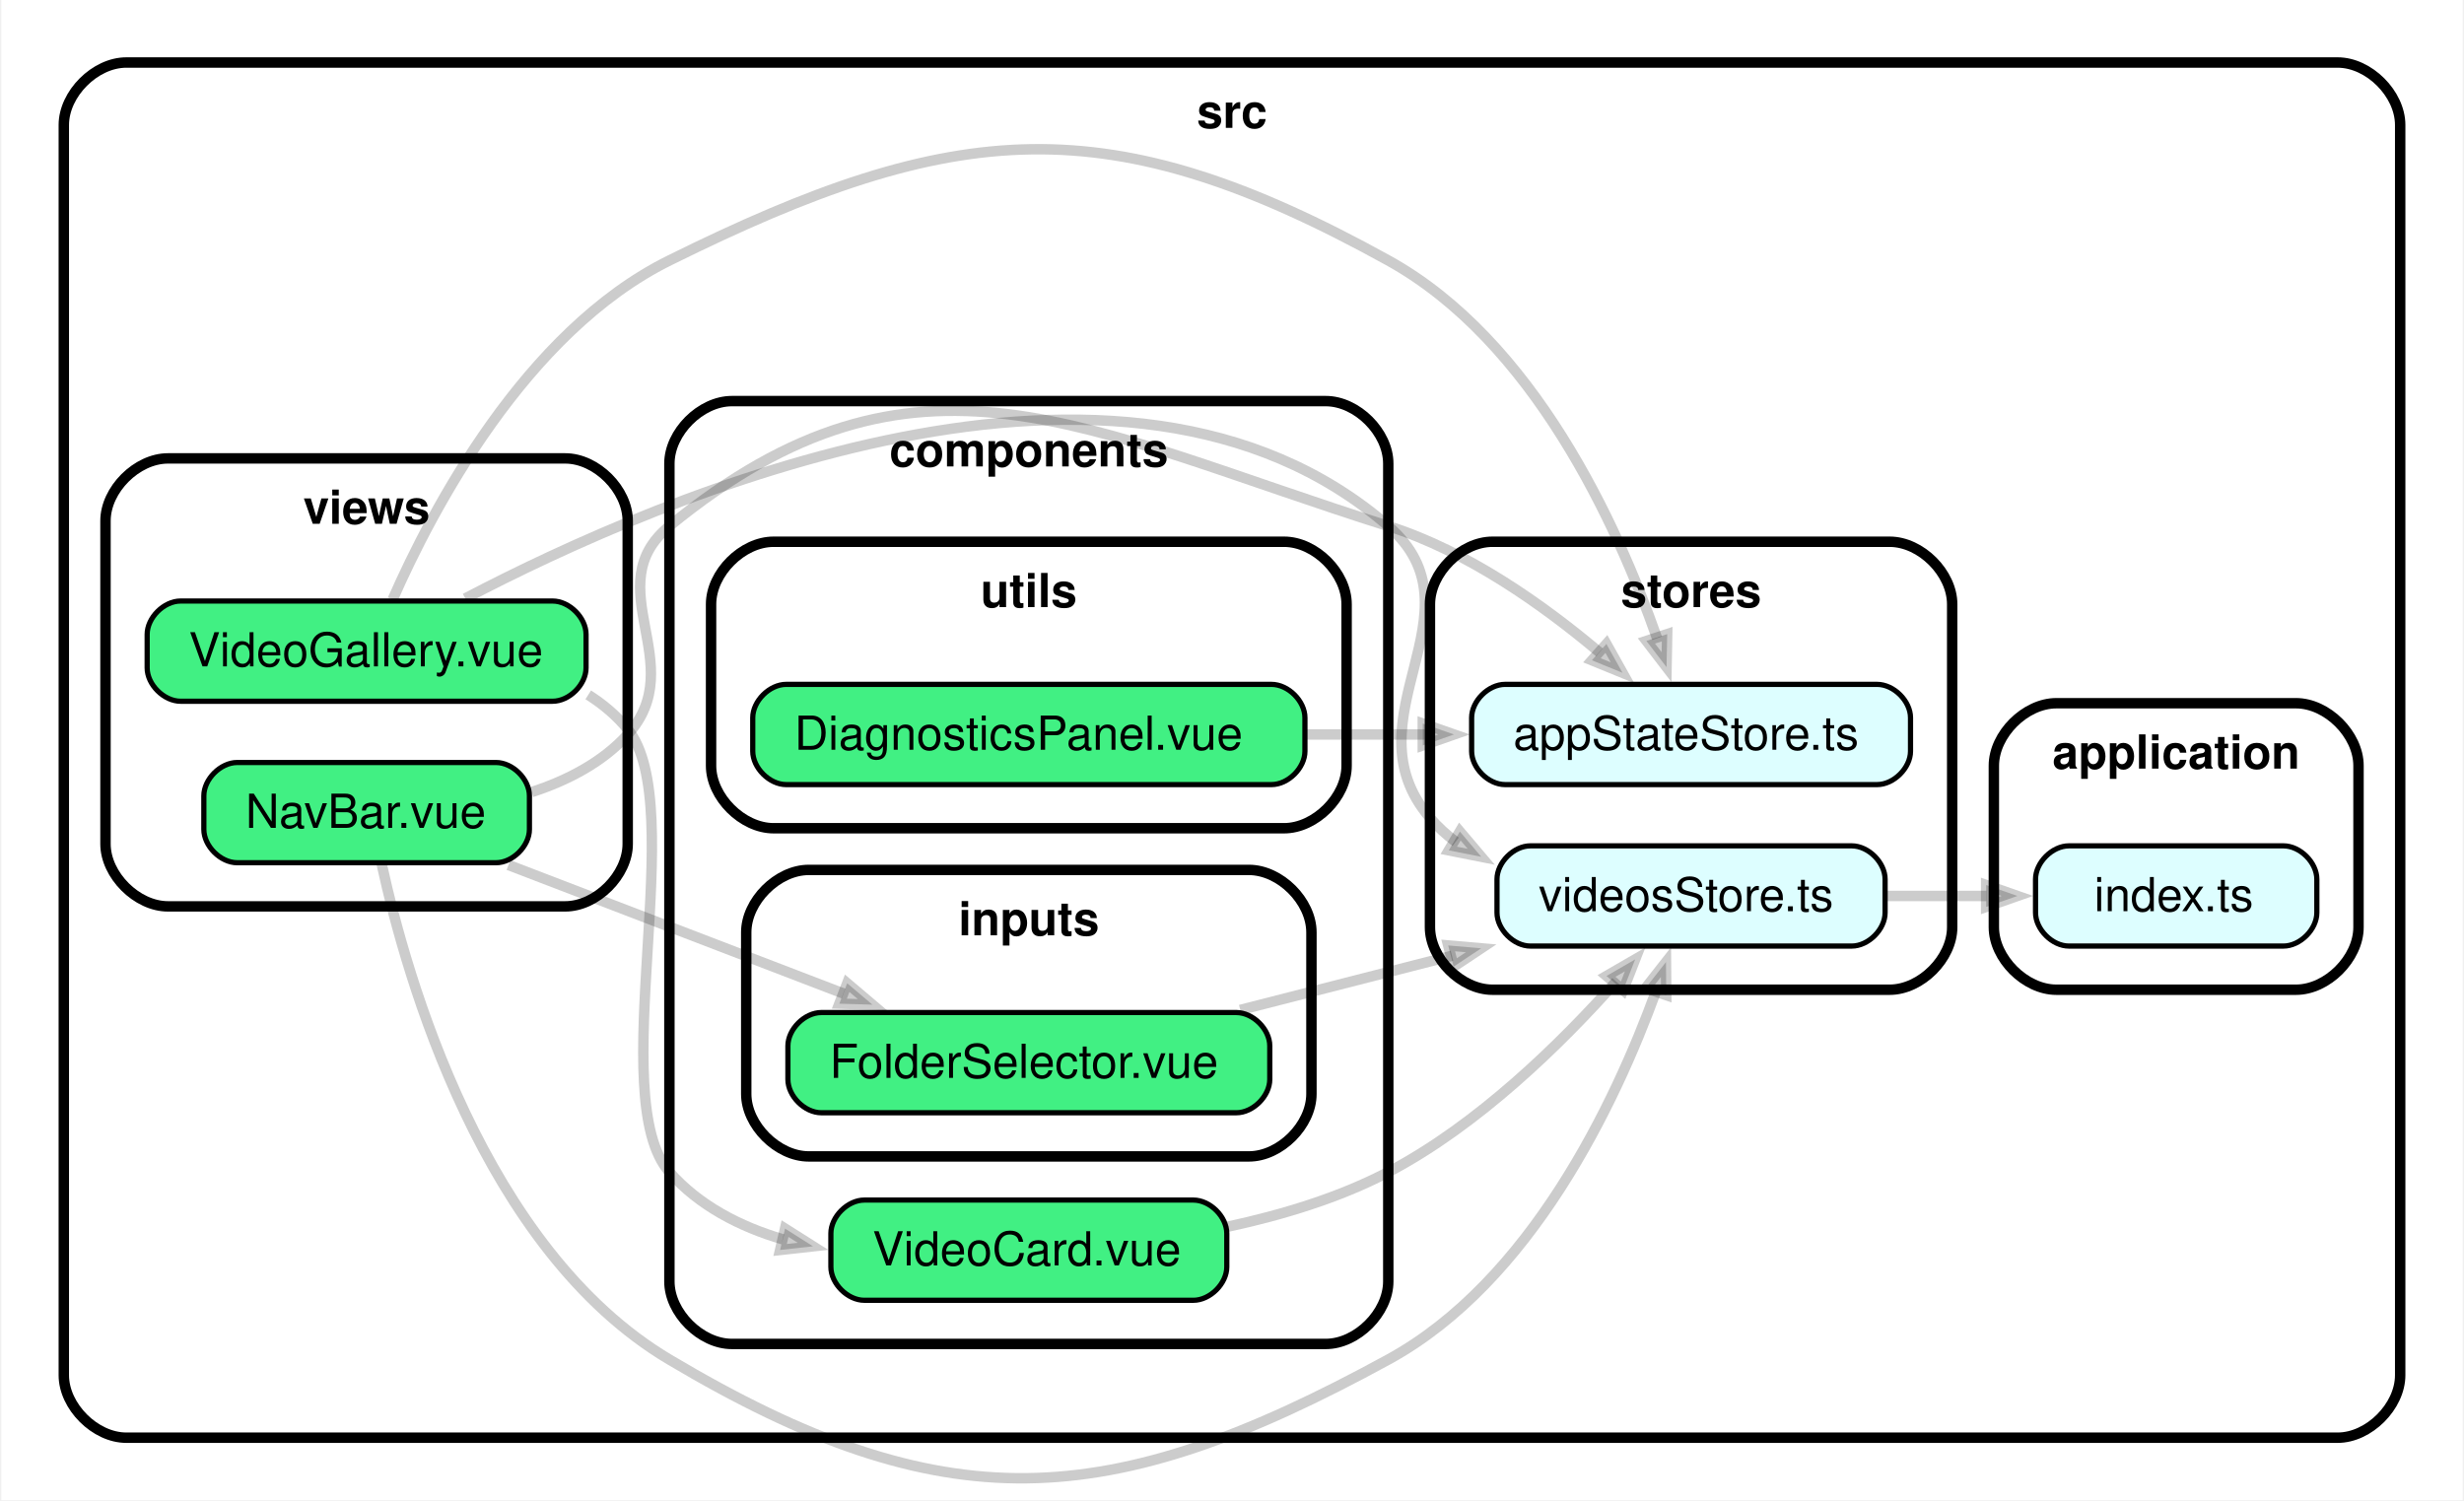
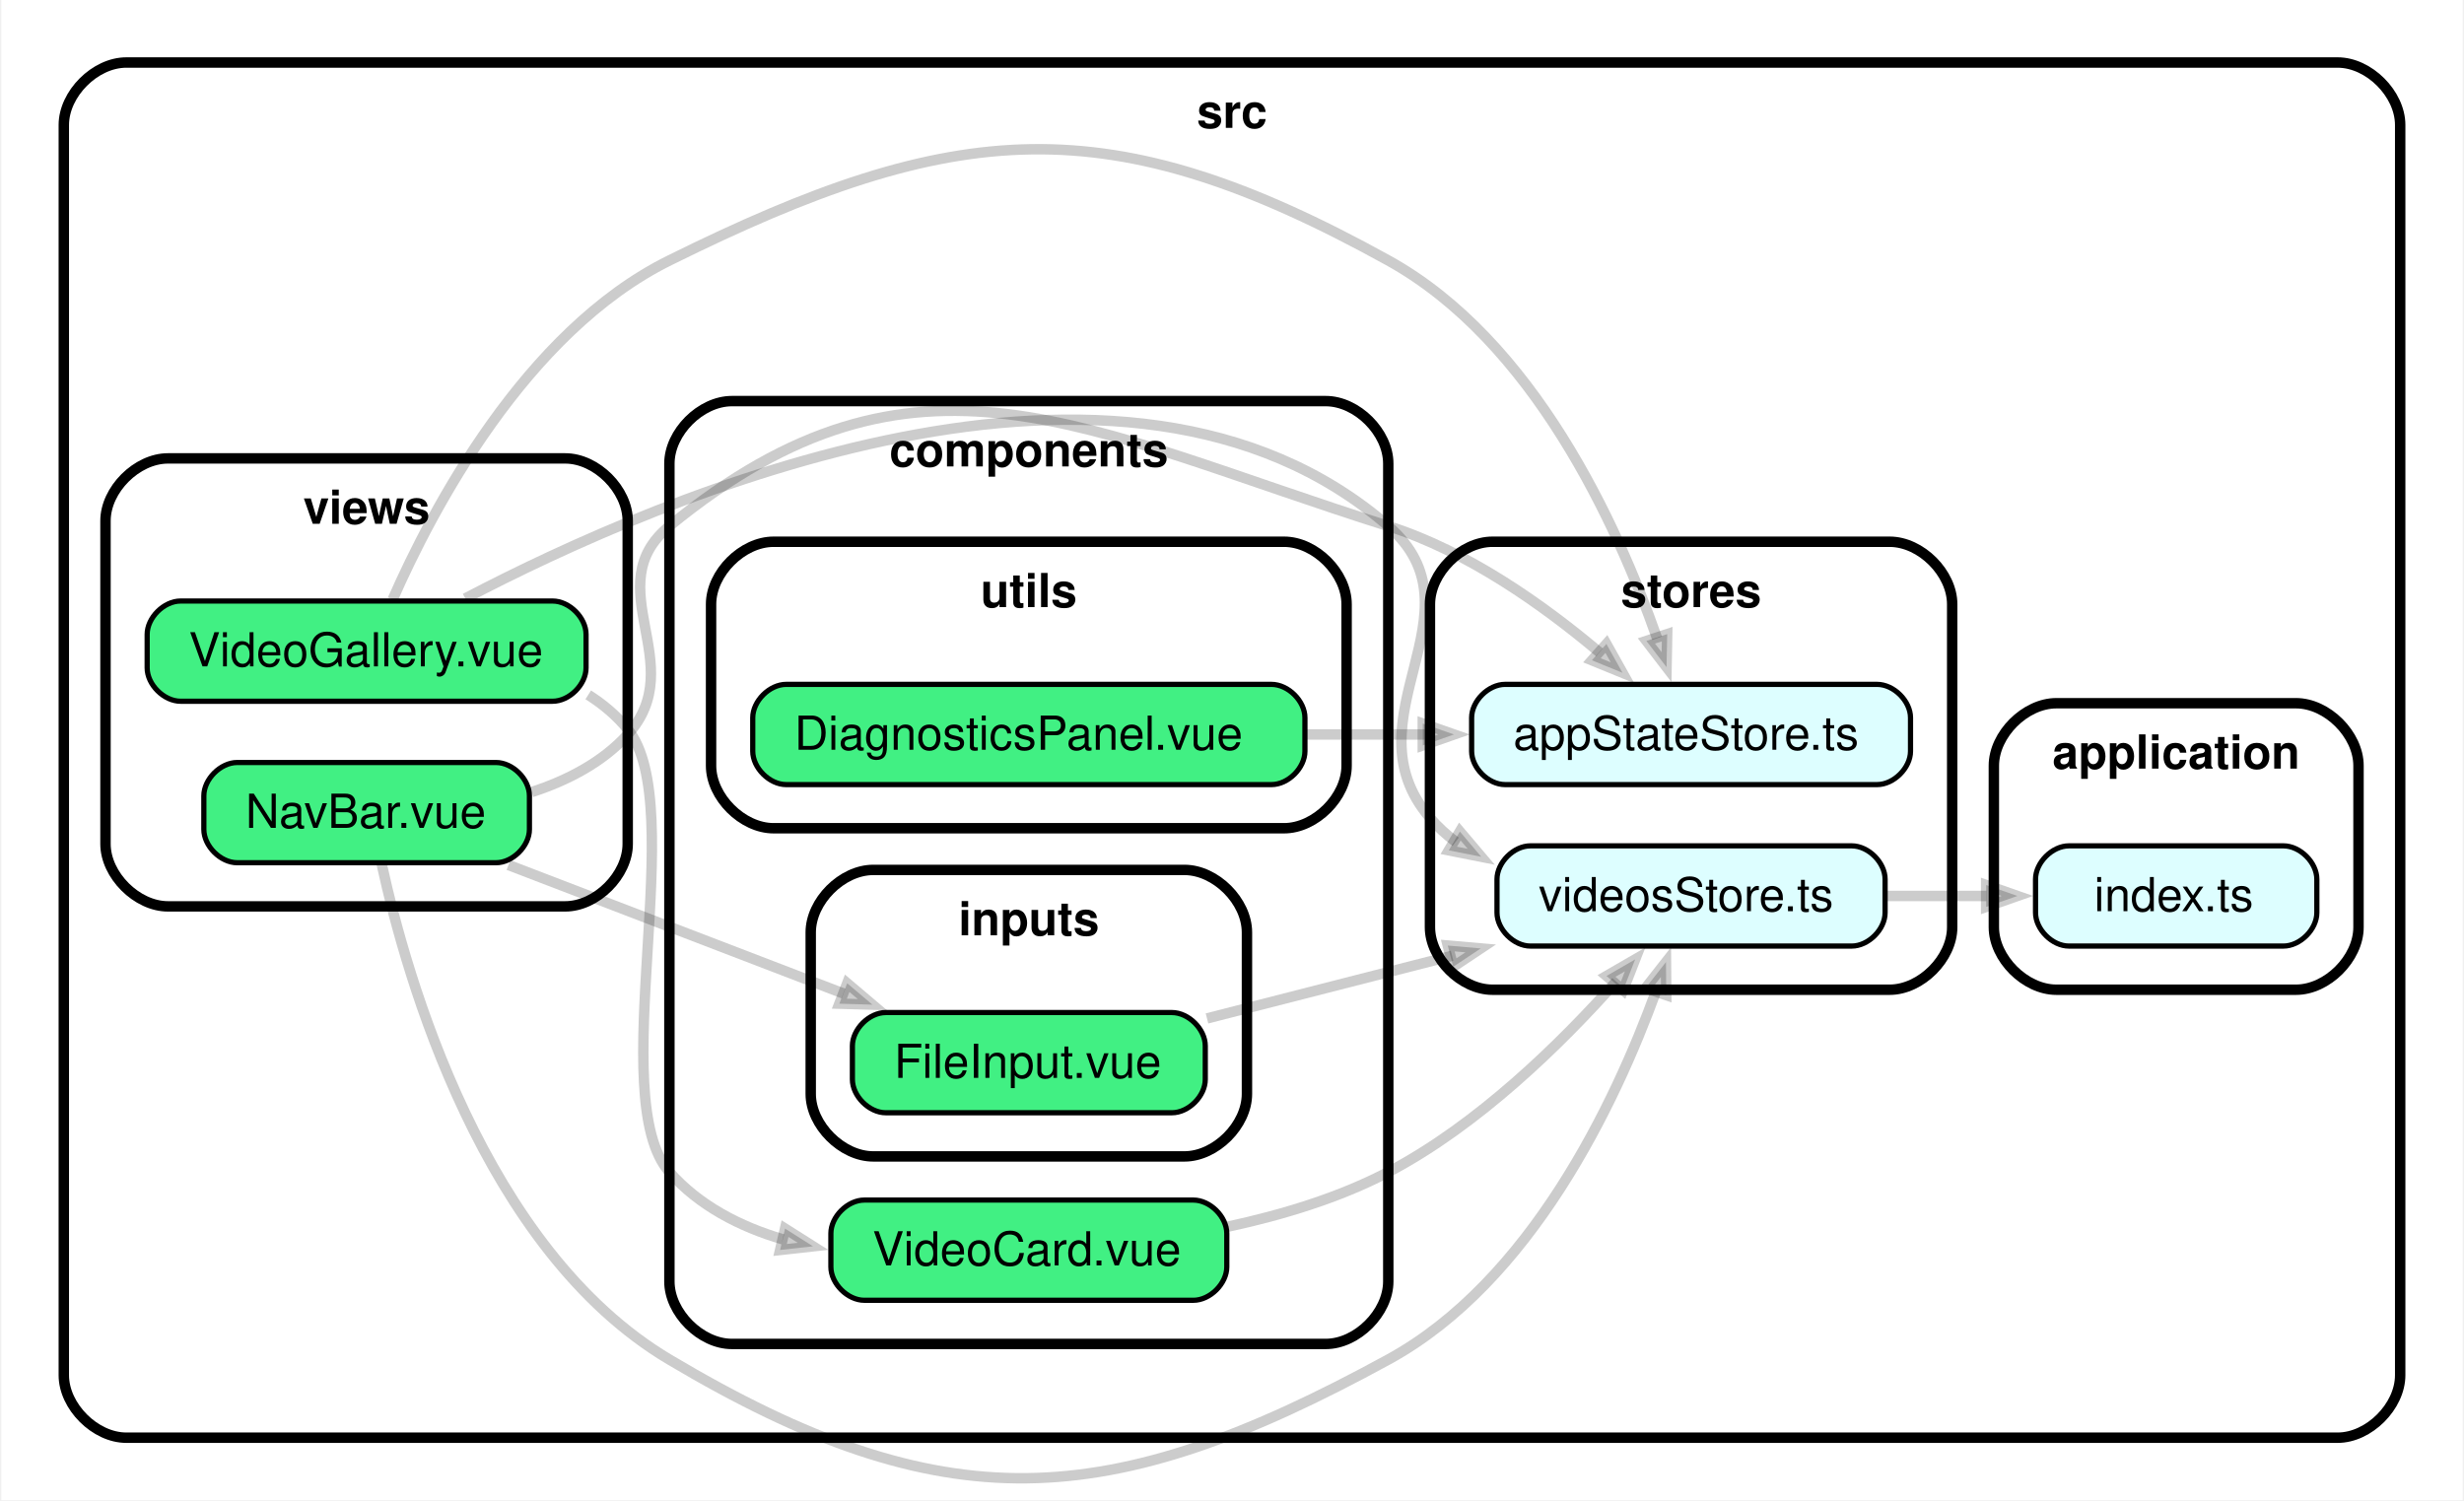
<svg xmlns="http://www.w3.org/2000/svg" xmlns:xlink="http://www.w3.org/1999/xlink" width="473pt" height="288pt" viewBox="0.00 0.00 472.50 288.00">
  <g id="graph0" class="graph" transform="scale(1 1) rotate(0) translate(4 284)">
    <polygon fill="white" stroke="none" points="-4,4 -4,-284 468.5,-284 468.5,4 -4,4" />
    <g id="clust1" class="cluster">
      <path fill="#ffffff" stroke="black" stroke-width="2" d="M20,-8C20,-8 444.5,-8 444.5,-8 450.5,-8 456.5,-14 456.5,-20 456.5,-20 456.5,-260 456.5,-260 456.5,-266 450.5,-272 444.5,-272 444.5,-272 20,-272 20,-272 14,-272 8,-266 8,-260 8,-260 8,-20 8,-20 8,-14 14,-8 20,-8" />
      <text text-anchor="middle" x="232.25" y="-259.45" font-family="Helvetica,sans-Serif" font-weight="bold" font-size="9.00">src</text>
    </g>
    <g id="clust2" class="cluster">
      <path fill="#ffffff" stroke="black" stroke-width="2" d="M390.5,-94C390.5,-94 436.5,-94 436.5,-94 442.5,-94 448.5,-100 448.5,-106 448.5,-106 448.5,-137 448.5,-137 448.5,-143 442.5,-149 436.5,-149 436.5,-149 390.5,-149 390.5,-149 384.5,-149 378.5,-143 378.5,-137 378.5,-137 378.5,-106 378.5,-106 378.5,-100 384.5,-94 390.5,-94" />
      <text text-anchor="middle" x="413.5" y="-136.45" font-family="Helvetica,sans-Serif" font-weight="bold" font-size="9.00">application</text>
    </g>
-     <g id="clust6" class="cluster">
-       <path fill="#ffffff" stroke="black" stroke-width="2" d="M282.25,-94C282.25,-94 358.5,-94 358.5,-94 364.5,-94 370.5,-100 370.5,-106 370.5,-106 370.5,-168 370.5,-168 370.5,-174 364.5,-180 358.5,-180 358.5,-180 282.25,-180 282.25,-180 276.25,-180 270.25,-174 270.25,-168 270.25,-168 270.25,-106 270.25,-106 270.25,-100 276.25,-94 282.25,-94" />
-       <text text-anchor="middle" x="320.38" y="-167.45" font-family="Helvetica,sans-Serif" font-weight="bold" font-size="9.00">stores</text>
-     </g>
    <g id="clust3" class="cluster">
      <path fill="#ffffff" stroke="black" stroke-width="2" d="M136.25,-26C136.25,-26 250.25,-26 250.25,-26 256.25,-26 262.25,-32 262.25,-38 262.25,-38 262.25,-195 262.25,-195 262.25,-201 256.25,-207 250.25,-207 250.25,-207 136.25,-207 136.25,-207 130.25,-207 124.25,-201 124.25,-195 124.25,-195 124.25,-38 124.25,-38 124.25,-32 130.25,-26 136.25,-26" />
      <text text-anchor="middle" x="193.25" y="-194.45" font-family="Helvetica,sans-Serif" font-weight="bold" font-size="9.00">components</text>
    </g>
    <g id="clust5" class="cluster">
      <path fill="#ffffff" stroke="black" stroke-width="2" d="M144.25,-125C144.25,-125 242.25,-125 242.25,-125 248.25,-125 254.25,-131 254.25,-137 254.25,-137 254.25,-168 254.25,-168 254.25,-174 248.25,-180 242.25,-180 242.25,-180 144.25,-180 144.25,-180 138.25,-180 132.25,-174 132.25,-168 132.25,-168 132.25,-137 132.25,-137 132.25,-131 138.25,-125 144.25,-125" />
      <text text-anchor="middle" x="193.25" y="-167.45" font-family="Helvetica,sans-Serif" font-weight="bold" font-size="9.00">utils</text>
    </g>
    <g id="clust4" class="cluster">
-       <path fill="#ffffff" stroke="black" stroke-width="2" d="M151,-62C151,-62 235.5,-62 235.5,-62 241.5,-62 247.5,-68 247.5,-74 247.5,-74 247.5,-105 247.5,-105 247.5,-111 241.5,-117 235.5,-117 235.5,-117 151,-117 151,-117 145,-117 139,-111 139,-105 139,-105 139,-74 139,-74 139,-68 145,-62 151,-62" />
+       <path fill="#ffffff" stroke="black" stroke-width="2" d="M163.38,-62C163.38,-62 223.12,-62 223.12,-62 229.12,-62 235.12,-68 235.12,-74 235.12,-74 235.12,-105 235.12,-105 235.12,-111 229.12,-117 223.12,-117 223.12,-117 163.38,-117 163.38,-117 157.38,-117 151.38,-111 151.38,-105 151.38,-105 151.38,-74 151.38,-74 151.38,-68 157.38,-62 163.38,-62" />
      <text text-anchor="middle" x="193.25" y="-104.45" font-family="Helvetica,sans-Serif" font-weight="bold" font-size="9.00">inputs</text>
    </g>
    <g id="clust7" class="cluster">
      <path fill="#ffffff" stroke="black" stroke-width="2" d="M28,-110C28,-110 104.25,-110 104.25,-110 110.25,-110 116.25,-116 116.25,-122 116.25,-122 116.25,-184 116.25,-184 116.25,-190 110.25,-196 104.25,-196 104.25,-196 28,-196 28,-196 22,-196 16,-190 16,-184 16,-184 16,-122 16,-122 16,-116 22,-110 28,-110" />
      <text text-anchor="middle" x="66.12" y="-183.45" font-family="Helvetica,sans-Serif" font-weight="bold" font-size="9.00">views</text>
+     </g>
+     <g id="clust6" class="cluster">
+       <path fill="#ffffff" stroke="black" stroke-width="2" d="M282.25,-94C282.25,-94 358.5,-94 358.5,-94 364.5,-94 370.5,-100 370.5,-106 370.5,-106 370.5,-168 370.5,-168 370.5,-174 364.5,-180 358.5,-180 358.5,-180 282.25,-180 282.25,-180 276.25,-180 270.25,-174 270.25,-168 270.25,-168 270.25,-106 270.25,-106 270.25,-100 276.25,-94 282.25,-94" />
+       <text text-anchor="middle" x="320.38" y="-167.45" font-family="Helvetica,sans-Serif" font-weight="bold" font-size="9.00">stores</text>
    </g>
    <g id="node1" class="node">
      <g id="a_node1">
        <a xlink:href="src/application/index.ts" xlink:title="index.ts">
          <path fill="#ddfeff" stroke="black" d="M434.08,-121.62C434.08,-121.62 392.92,-121.62 392.92,-121.62 389.71,-121.62 386.5,-118.42 386.5,-115.21 386.5,-115.21 386.5,-108.79 386.5,-108.79 386.5,-105.58 389.71,-102.38 392.92,-102.38 392.92,-102.38 434.08,-102.38 434.08,-102.38 437.29,-102.38 440.5,-105.58 440.5,-108.79 440.5,-108.79 440.5,-115.21 440.5,-115.21 440.5,-118.42 437.29,-121.62 434.08,-121.62" />
          <text text-anchor="start" x="397.75" y="-109.08" font-family="Helvetica,sans-Serif" font-size="9.00">index.ts</text>
        </a>
      </g>
    </g>
    <g id="node2" class="node">
      <g id="a_node2">
        <a xlink:href="src/components/VideoCard.vue" xlink:title="VideoCard.vue">
          <path fill="#41f083" stroke="black" d="M224.83,-53.62C224.83,-53.62 161.67,-53.62 161.67,-53.62 158.46,-53.62 155.25,-50.42 155.25,-47.21 155.25,-47.21 155.25,-40.79 155.25,-40.79 155.25,-37.58 158.46,-34.38 161.67,-34.38 161.67,-34.38 224.83,-34.38 224.83,-34.38 228.04,-34.38 231.25,-37.58 231.25,-40.79 231.25,-40.79 231.25,-47.21 231.25,-47.21 231.25,-50.42 228.04,-53.62 224.83,-53.62" />
          <text text-anchor="start" x="163.25" y="-41.08" font-family="Helvetica,sans-Serif" font-size="9.00">VideoCard.vue</text>
        </a>
      </g>
    </g>
    <g id="node3" class="node">
      <g id="a_node3">
        <a xlink:href="src/stores/videosStore.ts" xlink:title="videosStore.ts">
          <path fill="#ddfeff" stroke="black" d="M351.21,-121.62C351.21,-121.62 289.54,-121.62 289.54,-121.62 286.33,-121.62 283.12,-118.42 283.12,-115.21 283.12,-115.21 283.12,-108.79 283.12,-108.79 283.12,-105.58 286.33,-102.38 289.54,-102.38 289.54,-102.38 351.21,-102.38 351.21,-102.38 354.42,-102.38 357.62,-105.58 357.62,-108.79 357.62,-108.79 357.62,-115.21 357.62,-115.21 357.62,-118.42 354.42,-121.62 351.21,-121.62" />
          <text text-anchor="start" x="291.12" y="-109.08" font-family="Helvetica,sans-Serif" font-size="9.00">videosStore.ts</text>
        </a>
      </g>
    </g>
    <g id="edge1" class="edge">
      <path fill="none" stroke="#000000" stroke-width="2" stroke-opacity="0.2" d="M231.49,-48.52C241.85,-50.75 252.83,-54.06 262.25,-59 279.48,-68.03 295.38,-83.63 306,-95.58" />
      <polygon fill="#000000" fill-opacity="0.2" stroke="#000000" stroke-width="2" stroke-opacity="0.2" points="304.14,-96.64 309.64,-99.82 307.33,-93.9 304.14,-96.64" />
    </g>
    <g id="edge4" class="edge">
      <path fill="none" stroke="#000000" stroke-width="2" stroke-opacity="0.2" d="M357.91,-112C364.23,-112 370.8,-112 377.09,-112" />
      <polygon fill="#000000" fill-opacity="0.2" stroke="#000000" stroke-width="2" stroke-opacity="0.2" points="377.02,-114.1 383.02,-112 377.02,-109.9 377.02,-114.1" />
    </g>
    <g id="node4" class="node">
      <g id="a_node4">
-         <a xlink:href="src/components/inputs/FolderSelector.vue" xlink:title="FolderSelector.vue">
-           <path fill="#41f083" stroke="black" d="M233.08,-89.62C233.08,-89.62 153.42,-89.62 153.42,-89.62 150.21,-89.62 147,-86.42 147,-83.21 147,-83.21 147,-76.79 147,-76.79 147,-73.58 150.21,-70.38 153.42,-70.38 153.42,-70.38 233.08,-70.38 233.08,-70.38 236.29,-70.38 239.5,-73.58 239.5,-76.79 239.5,-76.79 239.5,-83.21 239.5,-83.21 239.5,-86.42 236.29,-89.62 233.08,-89.62" />
-           <text text-anchor="start" x="155" y="-77.08" font-family="Helvetica,sans-Serif" font-size="9.00">FolderSelector.vue</text>
+         <a xlink:href="src/components/inputs/FileInput.vue" xlink:title="FileInput.vue">
+           <path fill="#41f083" stroke="black" d="M220.71,-89.62C220.71,-89.62 165.79,-89.62 165.79,-89.62 162.58,-89.62 159.38,-86.42 159.38,-83.21 159.38,-83.21 159.38,-76.79 159.38,-76.79 159.38,-73.58 162.58,-70.38 165.79,-70.38 165.79,-70.38 220.71,-70.38 220.71,-70.38 223.92,-70.38 227.12,-73.58 227.12,-76.79 227.12,-76.79 227.12,-83.21 227.12,-83.21 227.12,-86.42 223.92,-89.62 220.71,-89.62" />
+           <text text-anchor="start" x="167.38" y="-77.08" font-family="Helvetica,sans-Serif" font-size="9.00">FileInput.vue</text>
        </a>
      </g>
    </g>
    <g id="edge2" class="edge">
-       <path fill="none" stroke="#000000" stroke-width="2" stroke-opacity="0.2" d="M233.84,-90.12C246.76,-93.43 261.2,-97.12 274.48,-100.52" />
-       <polygon fill="#000000" fill-opacity="0.2" stroke="#000000" stroke-width="2" stroke-opacity="0.2" points="273.75,-102.5 280.08,-101.95 274.79,-98.43 273.75,-102.5" />
+       <path fill="none" stroke="#000000" stroke-width="2" stroke-opacity="0.2" d="M227.45,-88.49C241.87,-92.18 258.98,-96.55 274.5,-100.52" />
+       <polygon fill="#000000" fill-opacity="0.2" stroke="#000000" stroke-width="2" stroke-opacity="0.2" points="273.67,-102.48 280,-101.93 274.71,-98.41 273.67,-102.48" />
    </g>
    <g id="node5" class="node">
      <g id="a_node5">
        <a xlink:href="src/components/utils/DiagnosticsPanel.vue" xlink:title="DiagnosticsPanel.vue">
          <path fill="#41f083" stroke="black" d="M239.83,-152.62C239.83,-152.62 146.67,-152.62 146.67,-152.62 143.46,-152.62 140.25,-149.42 140.25,-146.21 140.25,-146.21 140.25,-139.79 140.25,-139.79 140.25,-136.58 143.46,-133.38 146.67,-133.38 146.67,-133.38 239.83,-133.38 239.83,-133.38 243.04,-133.38 246.25,-136.58 246.25,-139.79 246.25,-139.79 246.25,-146.21 246.25,-146.21 246.25,-149.42 243.04,-152.62 239.83,-152.62" />
          <text text-anchor="start" x="148.25" y="-140.07" font-family="Helvetica,sans-Serif" font-size="9.00">DiagnosticsPanel.vue</text>
        </a>
      </g>
    </g>
    <g id="node6" class="node">
      <g id="a_node6">
        <a xlink:href="src/stores/appStateStore.ts" xlink:title="appStateStore.ts">
          <path fill="#ddfeff" stroke="black" d="M356.08,-152.62C356.08,-152.62 284.67,-152.62 284.67,-152.62 281.46,-152.62 278.25,-149.42 278.25,-146.21 278.25,-146.21 278.25,-139.79 278.25,-139.79 278.25,-136.58 281.46,-133.38 284.67,-133.38 284.67,-133.38 356.08,-133.38 356.08,-133.38 359.29,-133.38 362.5,-136.58 362.5,-139.79 362.5,-139.79 362.5,-146.21 362.5,-146.21 362.5,-149.42 359.29,-152.62 356.08,-152.62" />
          <text text-anchor="start" x="286.25" y="-140.07" font-family="Helvetica,sans-Serif" font-size="9.00">appStateStore.ts</text>
        </a>
      </g>
    </g>
    <g id="edge3" class="edge">
      <path fill="none" stroke="#000000" stroke-width="2" stroke-opacity="0.2" d="M246.59,-143C254.1,-143 261.81,-143 269.27,-143" />
      <polygon fill="#000000" fill-opacity="0.2" stroke="#000000" stroke-width="2" stroke-opacity="0.2" points="268.87,-145.1 274.87,-143 268.87,-140.9 268.87,-145.1" />
    </g>
    <g id="node7" class="node">
      <g id="a_node7">
        <a xlink:href="src/views/NavBar.vue" xlink:title="NavBar.vue">
          <path fill="#41f083" stroke="black" d="M90.96,-137.62C90.96,-137.62 41.29,-137.62 41.29,-137.62 38.08,-137.62 34.88,-134.42 34.88,-131.21 34.88,-131.21 34.88,-124.79 34.88,-124.79 34.88,-121.58 38.08,-118.38 41.29,-118.38 41.29,-118.38 90.96,-118.38 90.96,-118.38 94.17,-118.38 97.38,-121.58 97.38,-124.79 97.38,-124.79 97.38,-131.21 97.38,-131.21 97.38,-134.42 94.17,-137.62 90.96,-137.62" />
          <text text-anchor="start" x="42.88" y="-125.08" font-family="Helvetica,sans-Serif" font-size="9.00">NavBar.vue</text>
        </a>
      </g>
    </g>
    <g id="edge7" class="edge">
      <path fill="none" stroke="#000000" stroke-width="2" stroke-opacity="0.2" d="M69.01,-118.17C73.77,-96.36 88.57,-44.21 124.25,-23 176.97,8.34 208.43,6.41 262.25,-23 289.62,-37.95 305.82,-72.25 313.62,-93.63" />
      <polygon fill="#000000" fill-opacity="0.2" stroke="#000000" stroke-width="2" stroke-opacity="0.2" points="311.63,-94.31 315.56,-99.31 315.61,-92.95 311.63,-94.31" />
    </g>
    <g id="edge5" class="edge">
      <path fill="none" stroke="#000000" stroke-width="2" stroke-opacity="0.2" d="M93.36,-117.94C112.04,-110.77 137.34,-101.06 157.68,-93.26" />
      <polygon fill="#000000" fill-opacity="0.2" stroke="#000000" stroke-width="2" stroke-opacity="0.2" points="158.38,-95.24 163.23,-91.13 156.87,-91.32 158.38,-95.24" />
    </g>
    <g id="edge6" class="edge">
      <path fill="none" stroke="#000000" stroke-width="2" stroke-opacity="0.2" d="M97.81,-131.94C104.7,-134.18 111.4,-137.65 116.25,-143 128.42,-156.44 110.23,-171.51 124.25,-183 171.68,-221.88 203.76,-201.44 262.25,-183 277.45,-178.21 292.12,-167.77 302.79,-158.76" />
      <polygon fill="#000000" fill-opacity="0.2" stroke="#000000" stroke-width="2" stroke-opacity="0.2" points="304.12,-160.38 307.22,-154.84 301.34,-157.24 304.12,-160.38" />
    </g>
    <g id="node8" class="node">
      <g id="a_node8">
        <a xlink:href="src/views/VideoGallery.vue" xlink:title="VideoGallery.vue">
          <path fill="#41f083" stroke="black" d="M101.83,-168.62C101.83,-168.62 30.42,-168.62 30.42,-168.62 27.21,-168.62 24,-165.42 24,-162.21 24,-162.21 24,-155.79 24,-155.79 24,-152.58 27.21,-149.38 30.42,-149.38 30.42,-149.38 101.83,-149.38 101.83,-149.38 105.04,-149.38 108.25,-152.58 108.25,-155.79 108.25,-155.79 108.25,-162.21 108.25,-162.21 108.25,-165.42 105.04,-168.62 101.83,-168.62" />
          <text text-anchor="start" x="32" y="-156.07" font-family="Helvetica,sans-Serif" font-size="9.00">VideoGallery.vue</text>
        </a>
      </g>
    </g>
    <g id="edge8" class="edge">
      <path fill="none" stroke="#000000" stroke-width="2" stroke-opacity="0.2" d="M108.67,-150.61C111.52,-148.8 114.11,-146.63 116.25,-144 128.24,-129.3 111.69,-73.22 124.25,-59 129.95,-52.55 137.75,-48.52 146.03,-46.08" />
      <polygon fill="#000000" fill-opacity="0.2" stroke="#000000" stroke-width="2" stroke-opacity="0.2" points="146.45,-48.14 151.82,-44.74 145.5,-44.04 146.45,-48.14" />
    </g>
    <g id="edge10" class="edge">
      <path fill="none" stroke="#000000" stroke-width="2" stroke-opacity="0.2" d="M85.06,-169.11C122.84,-188.9 211.33,-227.17 262.25,-183 281.24,-166.53 253.9,-146.1 270.25,-127 271.72,-125.28 273.38,-123.76 275.19,-122.4" />
      <polygon fill="#000000" fill-opacity="0.2" stroke="#000000" stroke-width="2" stroke-opacity="0.2" points="275.99,-124.37 280.1,-119.52 273.86,-120.75 275.99,-124.37" />
    </g>
    <g id="edge9" class="edge">
      <path fill="none" stroke="#000000" stroke-width="2" stroke-opacity="0.2" d="M71.12,-168.9C78.6,-185.93 96.53,-220.27 124.25,-234 179.21,-261.23 208.58,-263.68 262.25,-234 290.1,-218.6 306.2,-183.3 313.85,-161.47" />
      <polygon fill="#000000" fill-opacity="0.2" stroke="#000000" stroke-width="2" stroke-opacity="0.2" points="315.79,-162.27 315.67,-155.92 311.8,-160.96 315.79,-162.27" />
    </g>
  </g>
</svg>
